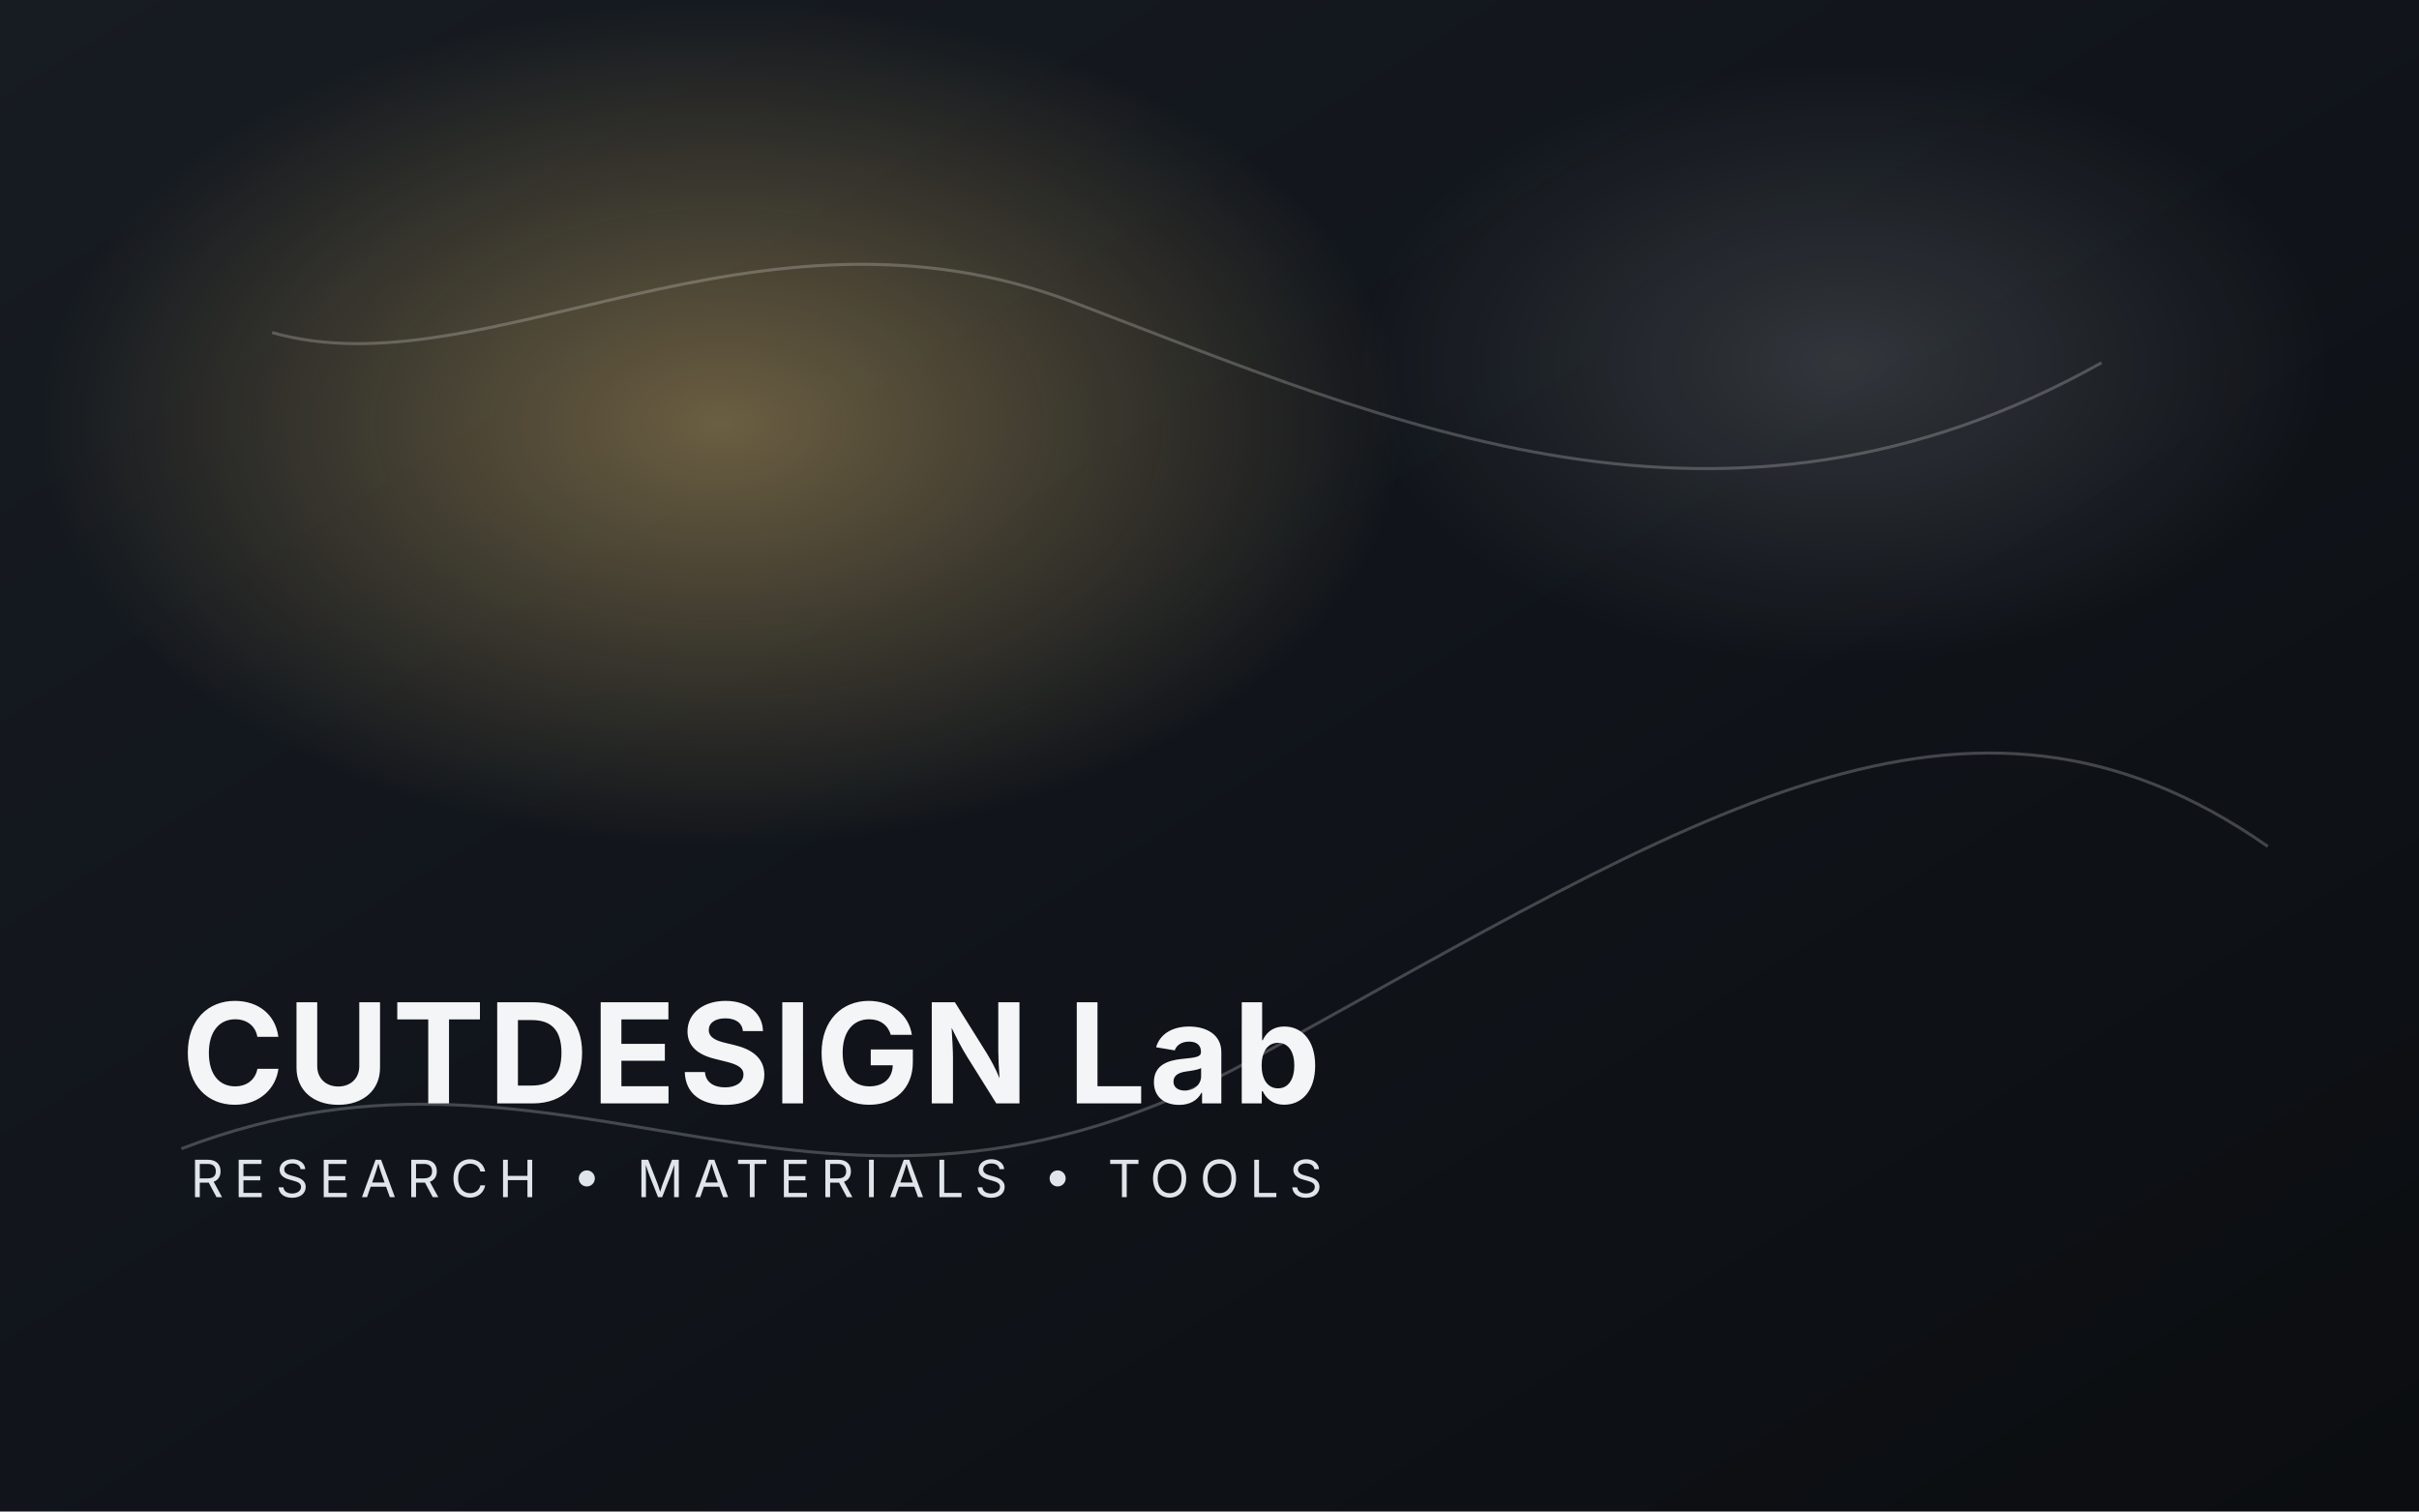
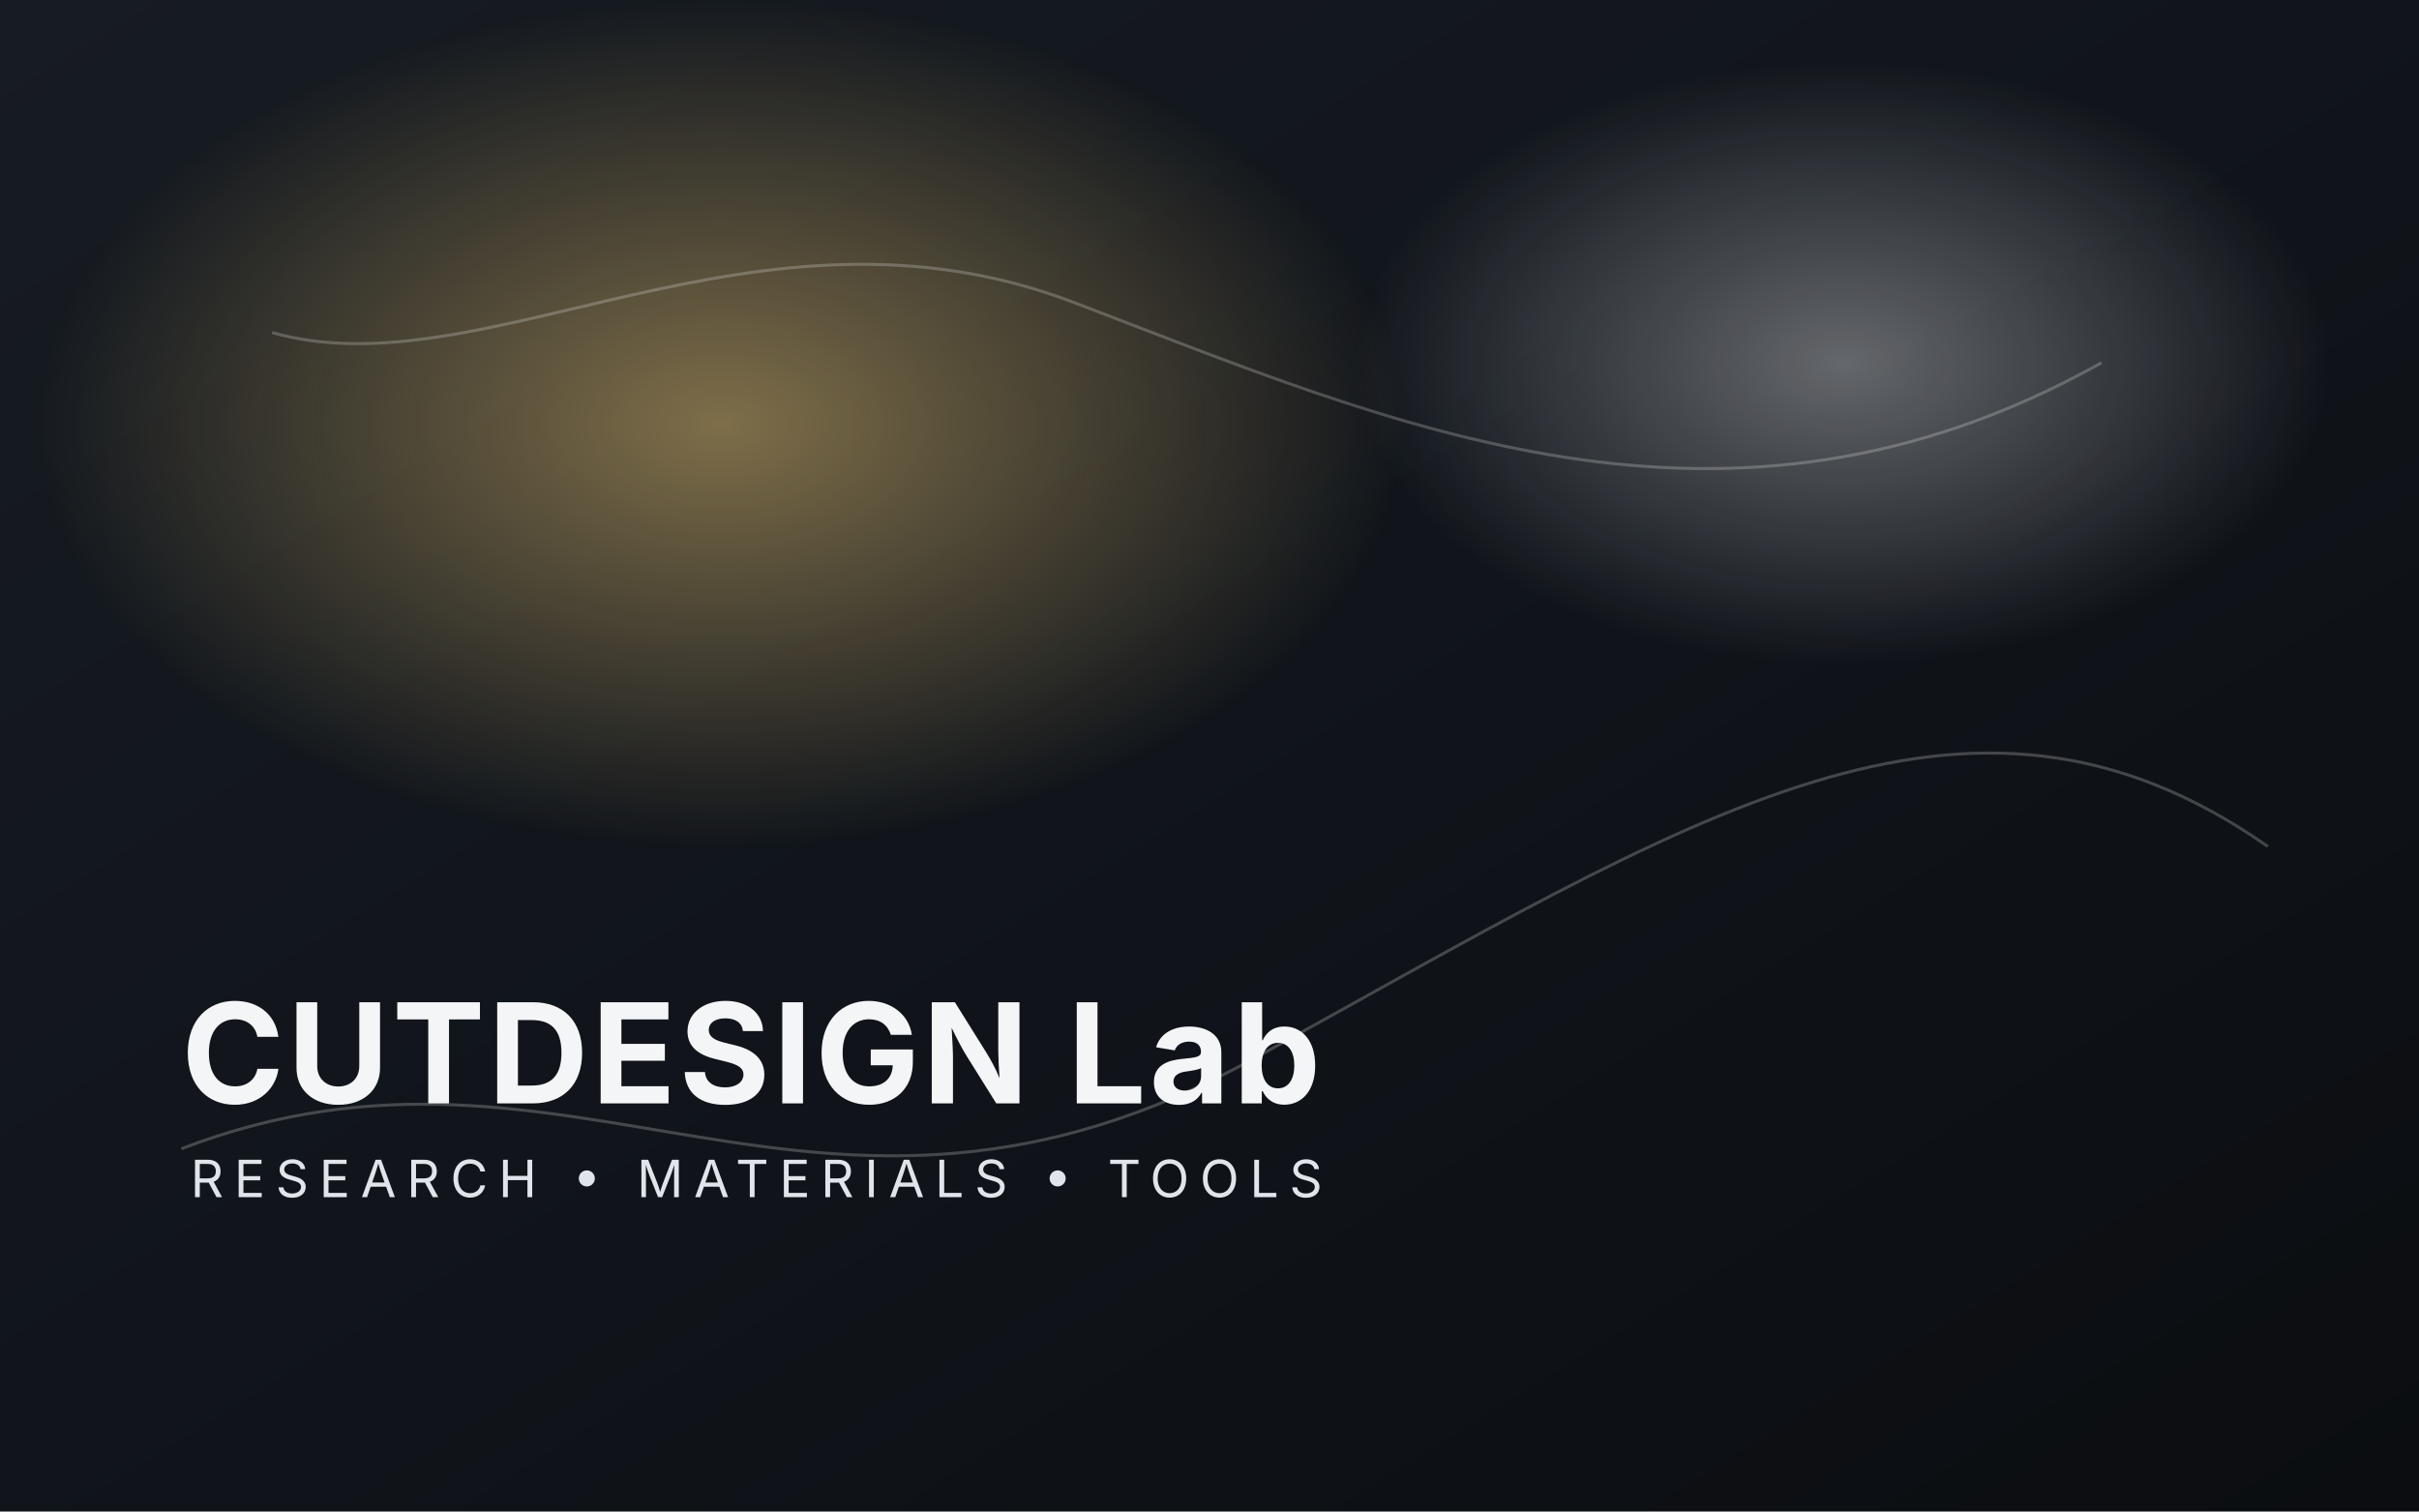
- <svg xmlns="http://www.w3.org/2000/svg" width="1600" height="1000" viewBox="0 0 1600 1000" role="img" aria-label="CUTDESIGN Lab">
-   <defs>
+ <svg xmlns="http://www.w3.org/2000/svg" width="1600" height="1000" viewBox="0 0 1600 1000" role="img" aria-label="CUTDESIGN Lab" version="1.1" id="svg11">
+   <defs id="defs7">
    <linearGradient id="bg" x1="0" y1="0" x2="1" y2="1">
-       <stop offset="0%" stop-color="#171c22" />
-       <stop offset="55%" stop-color="#10141a" />
-       <stop offset="100%" stop-color="#0b0d10" />
+       <stop offset="0%" stop-color="#171c22" id="stop1" />
+       <stop offset="55%" stop-color="#10141a" id="stop2" />
+       <stop offset="100%" stop-color="#0b0d10" id="stop3" />
    </linearGradient>
    <radialGradient id="glow1" cx="30%" cy="28%" r="28%">
-       <stop offset="0%" stop-color="#d6b56d" stop-opacity="0.45" />
-       <stop offset="100%" stop-color="#d6b56d" stop-opacity="0" />
+       <stop offset="0" stop-color="#d6b56d" stop-opacity="0.45" id="stop4" style="stop-color:#d6b56d;stop-opacity:0.55;" />
+       <stop offset="100%" stop-color="#d6b56d" stop-opacity="0" id="stop5" />
    </radialGradient>
    <radialGradient id="glow2" cx="76%" cy="24%" r="20%">
-       <stop offset="0%" stop-color="#ffffff" stop-opacity="0.14" />
-       <stop offset="100%" stop-color="#ffffff" stop-opacity="0" />
+       <stop offset="0" stop-color="#ffffff" stop-opacity="0.14" id="stop6" style="stop-color:#ffffff;stop-opacity:0.35;" />
+       <stop offset="100%" stop-color="#ffffff" stop-opacity="0" id="stop7" />
    </radialGradient>
  </defs>
-   <rect width="1600" height="1000" fill="url(#bg)" />
-   <rect width="1600" height="1000" fill="url(#glow1)" />
-   <rect width="1600" height="1000" fill="url(#glow2)" />
-   <g opacity="0.22" stroke="#ffffff" stroke-width="2" fill="none">
-     <path d="M120 760 C380 660, 540 860, 830 700 S1300 420, 1500 560" />
-     <path d="M180 220 C320 260, 500 120, 710 200 S1140 380, 1390 240" />
+   <rect width="1600" height="1000" fill="url(#bg)" id="rect7" />
+   <rect width="1600" height="1000" fill="url(#glow1)" id="rect8" x="0" y="0" style="display:inline" />
+   <rect width="1600" height="1000" fill="url(#glow2)" id="rect9" x="0" y="0" style="display:inline" />
+   <g opacity="0.22" stroke="#ffffff" stroke-width="2" fill="none" id="g10" style="display:inline">
+     <path d="M 120,760 C 380,660 540,860 830,700 1120,540 1300,420 1500,560" id="path9" />
+     <path d="m 180,220 c 140,40 320,-100 530,-20 210,80 430,180 680,40" id="path10" />
  </g>
-   <g>
-     <text x="120" y="730" fill="#f3f5f7" font-family="Inter, Arial, sans-serif" font-size="92" font-weight="700" letter-spacing="2">CUTDESIGN Lab</text>
-     <text x="126" y="792" fill="#dfe5ea" font-family="Inter, Arial, sans-serif" font-size="34" letter-spacing="7">RESEARCH • MATERIALS • TOOLS</text>
+   <g id="g11">
+     <text x="120" y="730" fill="#f3f5f7" font-family="Inter, Arial, sans-serif" font-size="92" font-weight="700" letter-spacing="2" id="text10">CUTDESIGN Lab</text>
+     <text x="126" y="792" fill="#dfe5ea" font-family="Inter, Arial, sans-serif" font-size="34" letter-spacing="7" id="text11">RESEARCH • MATERIALS • TOOLS</text>
  </g>
</svg>
